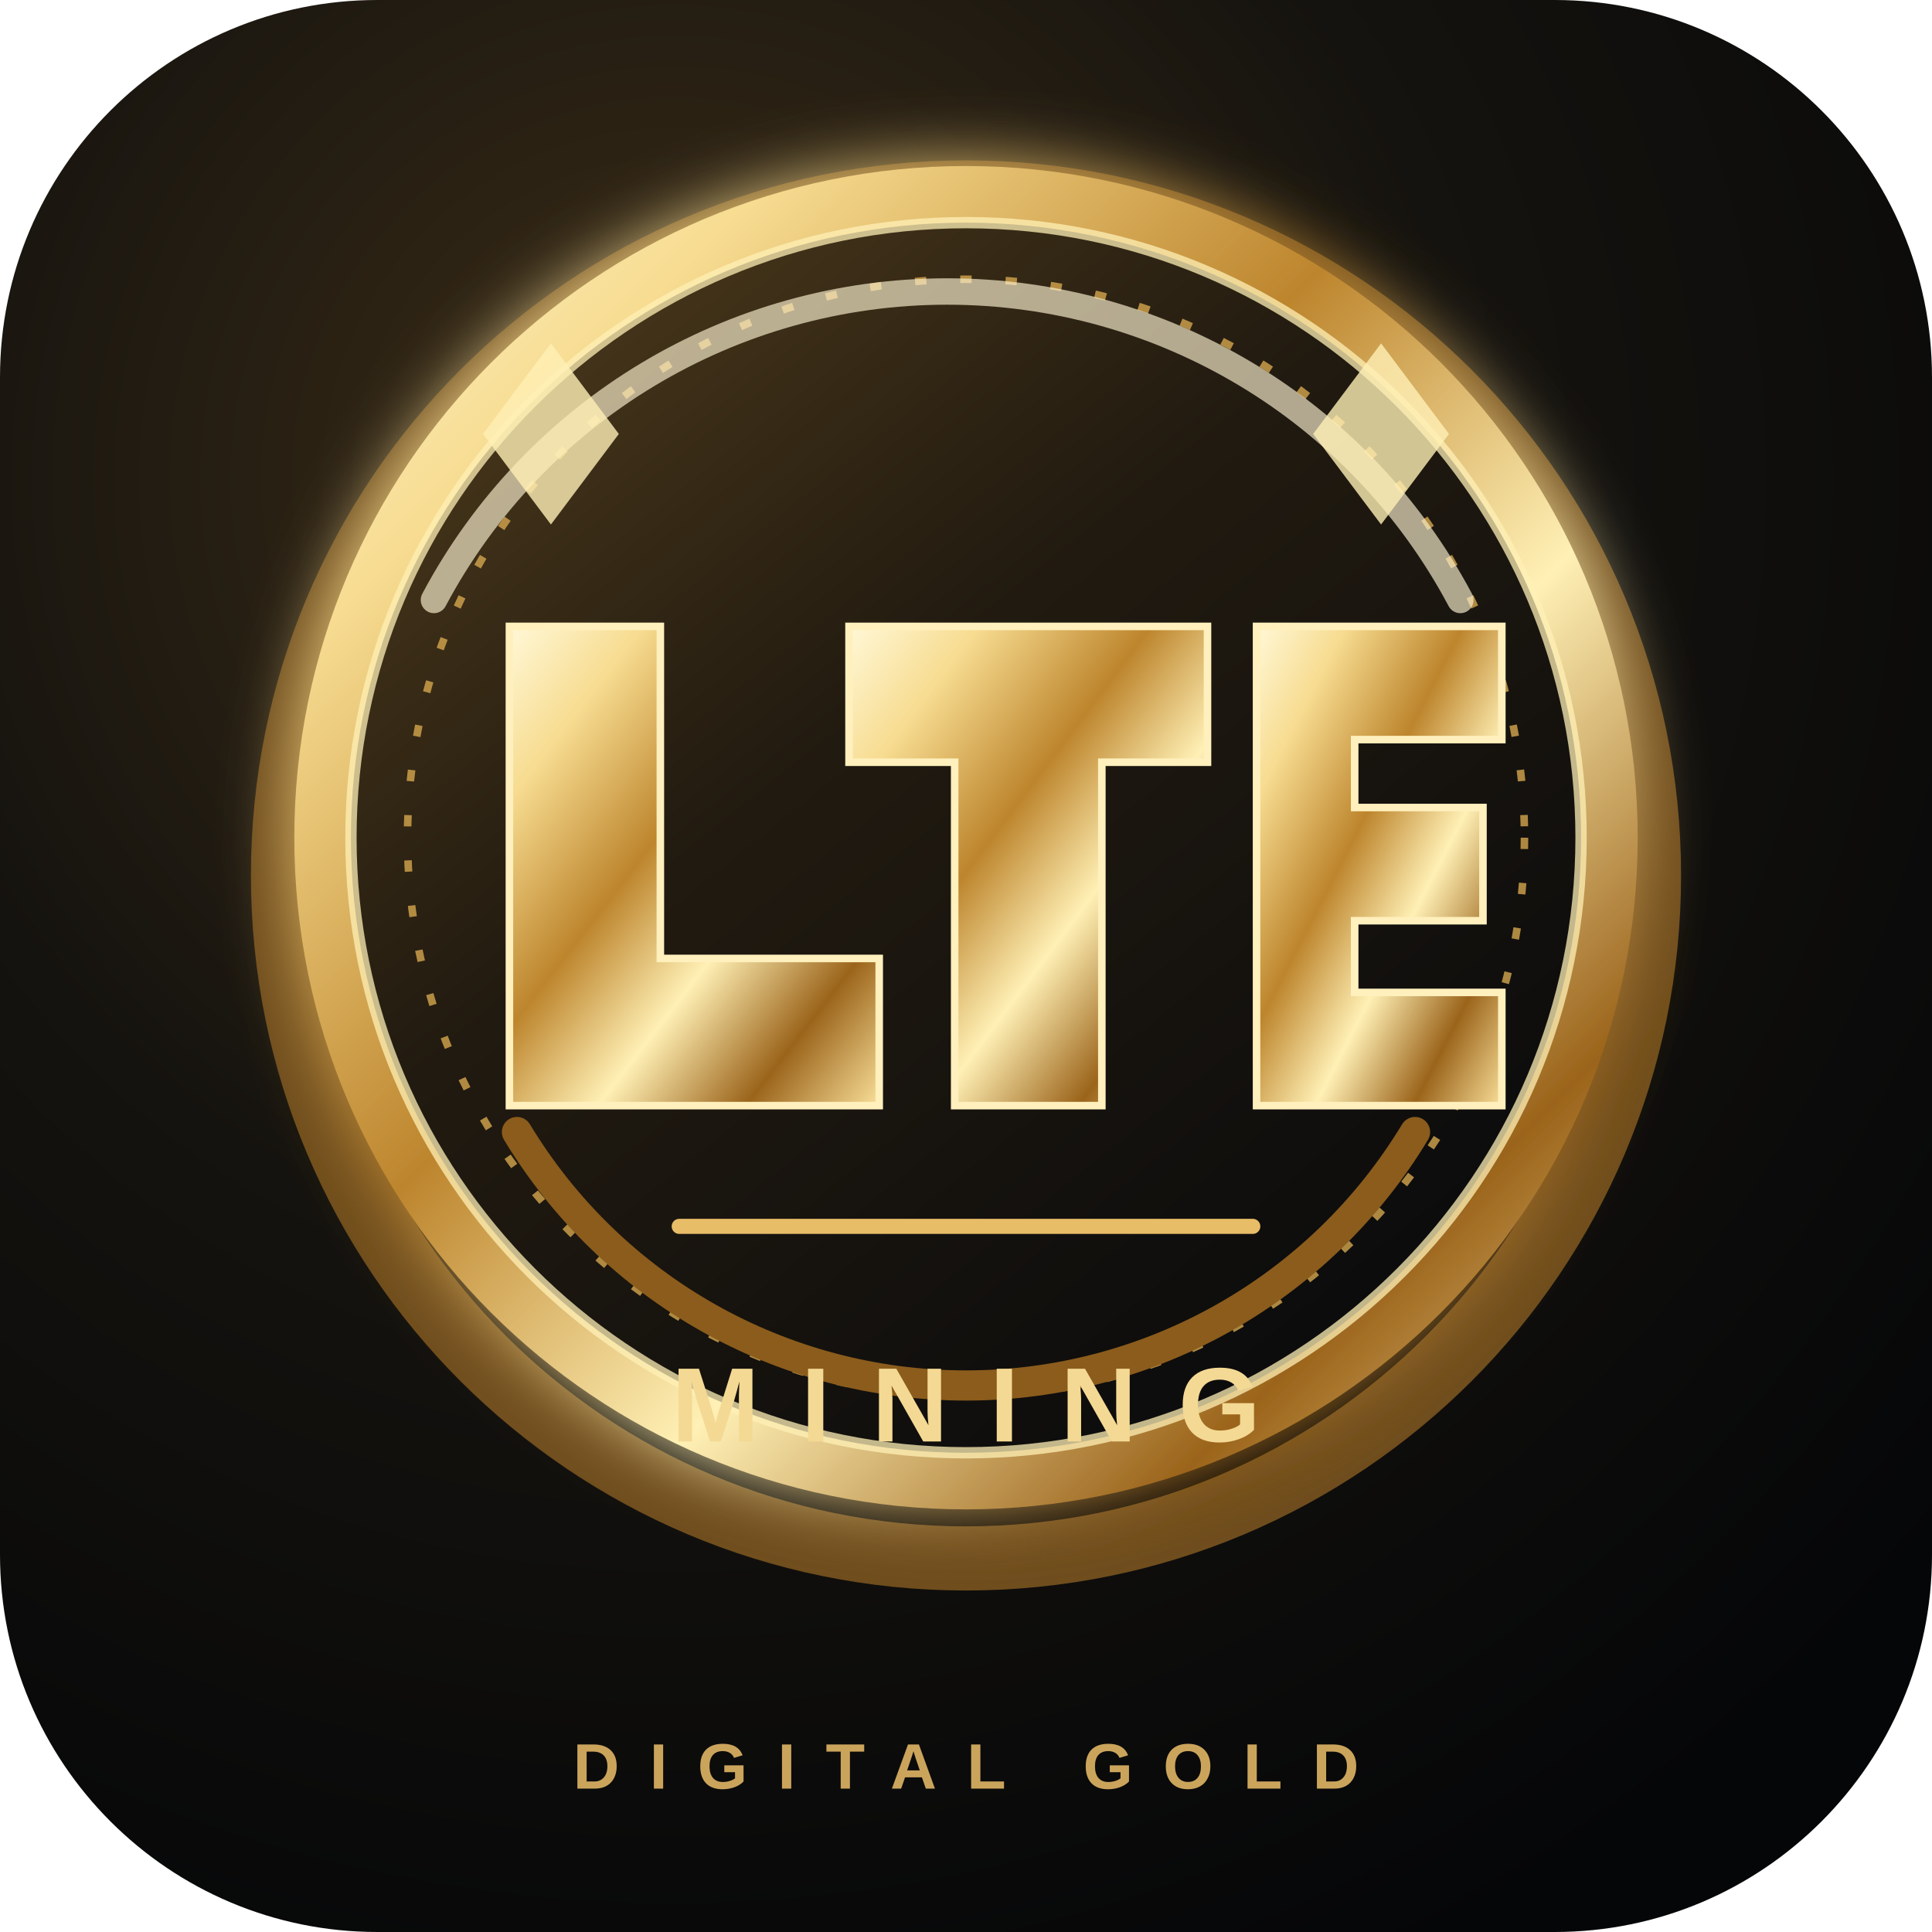
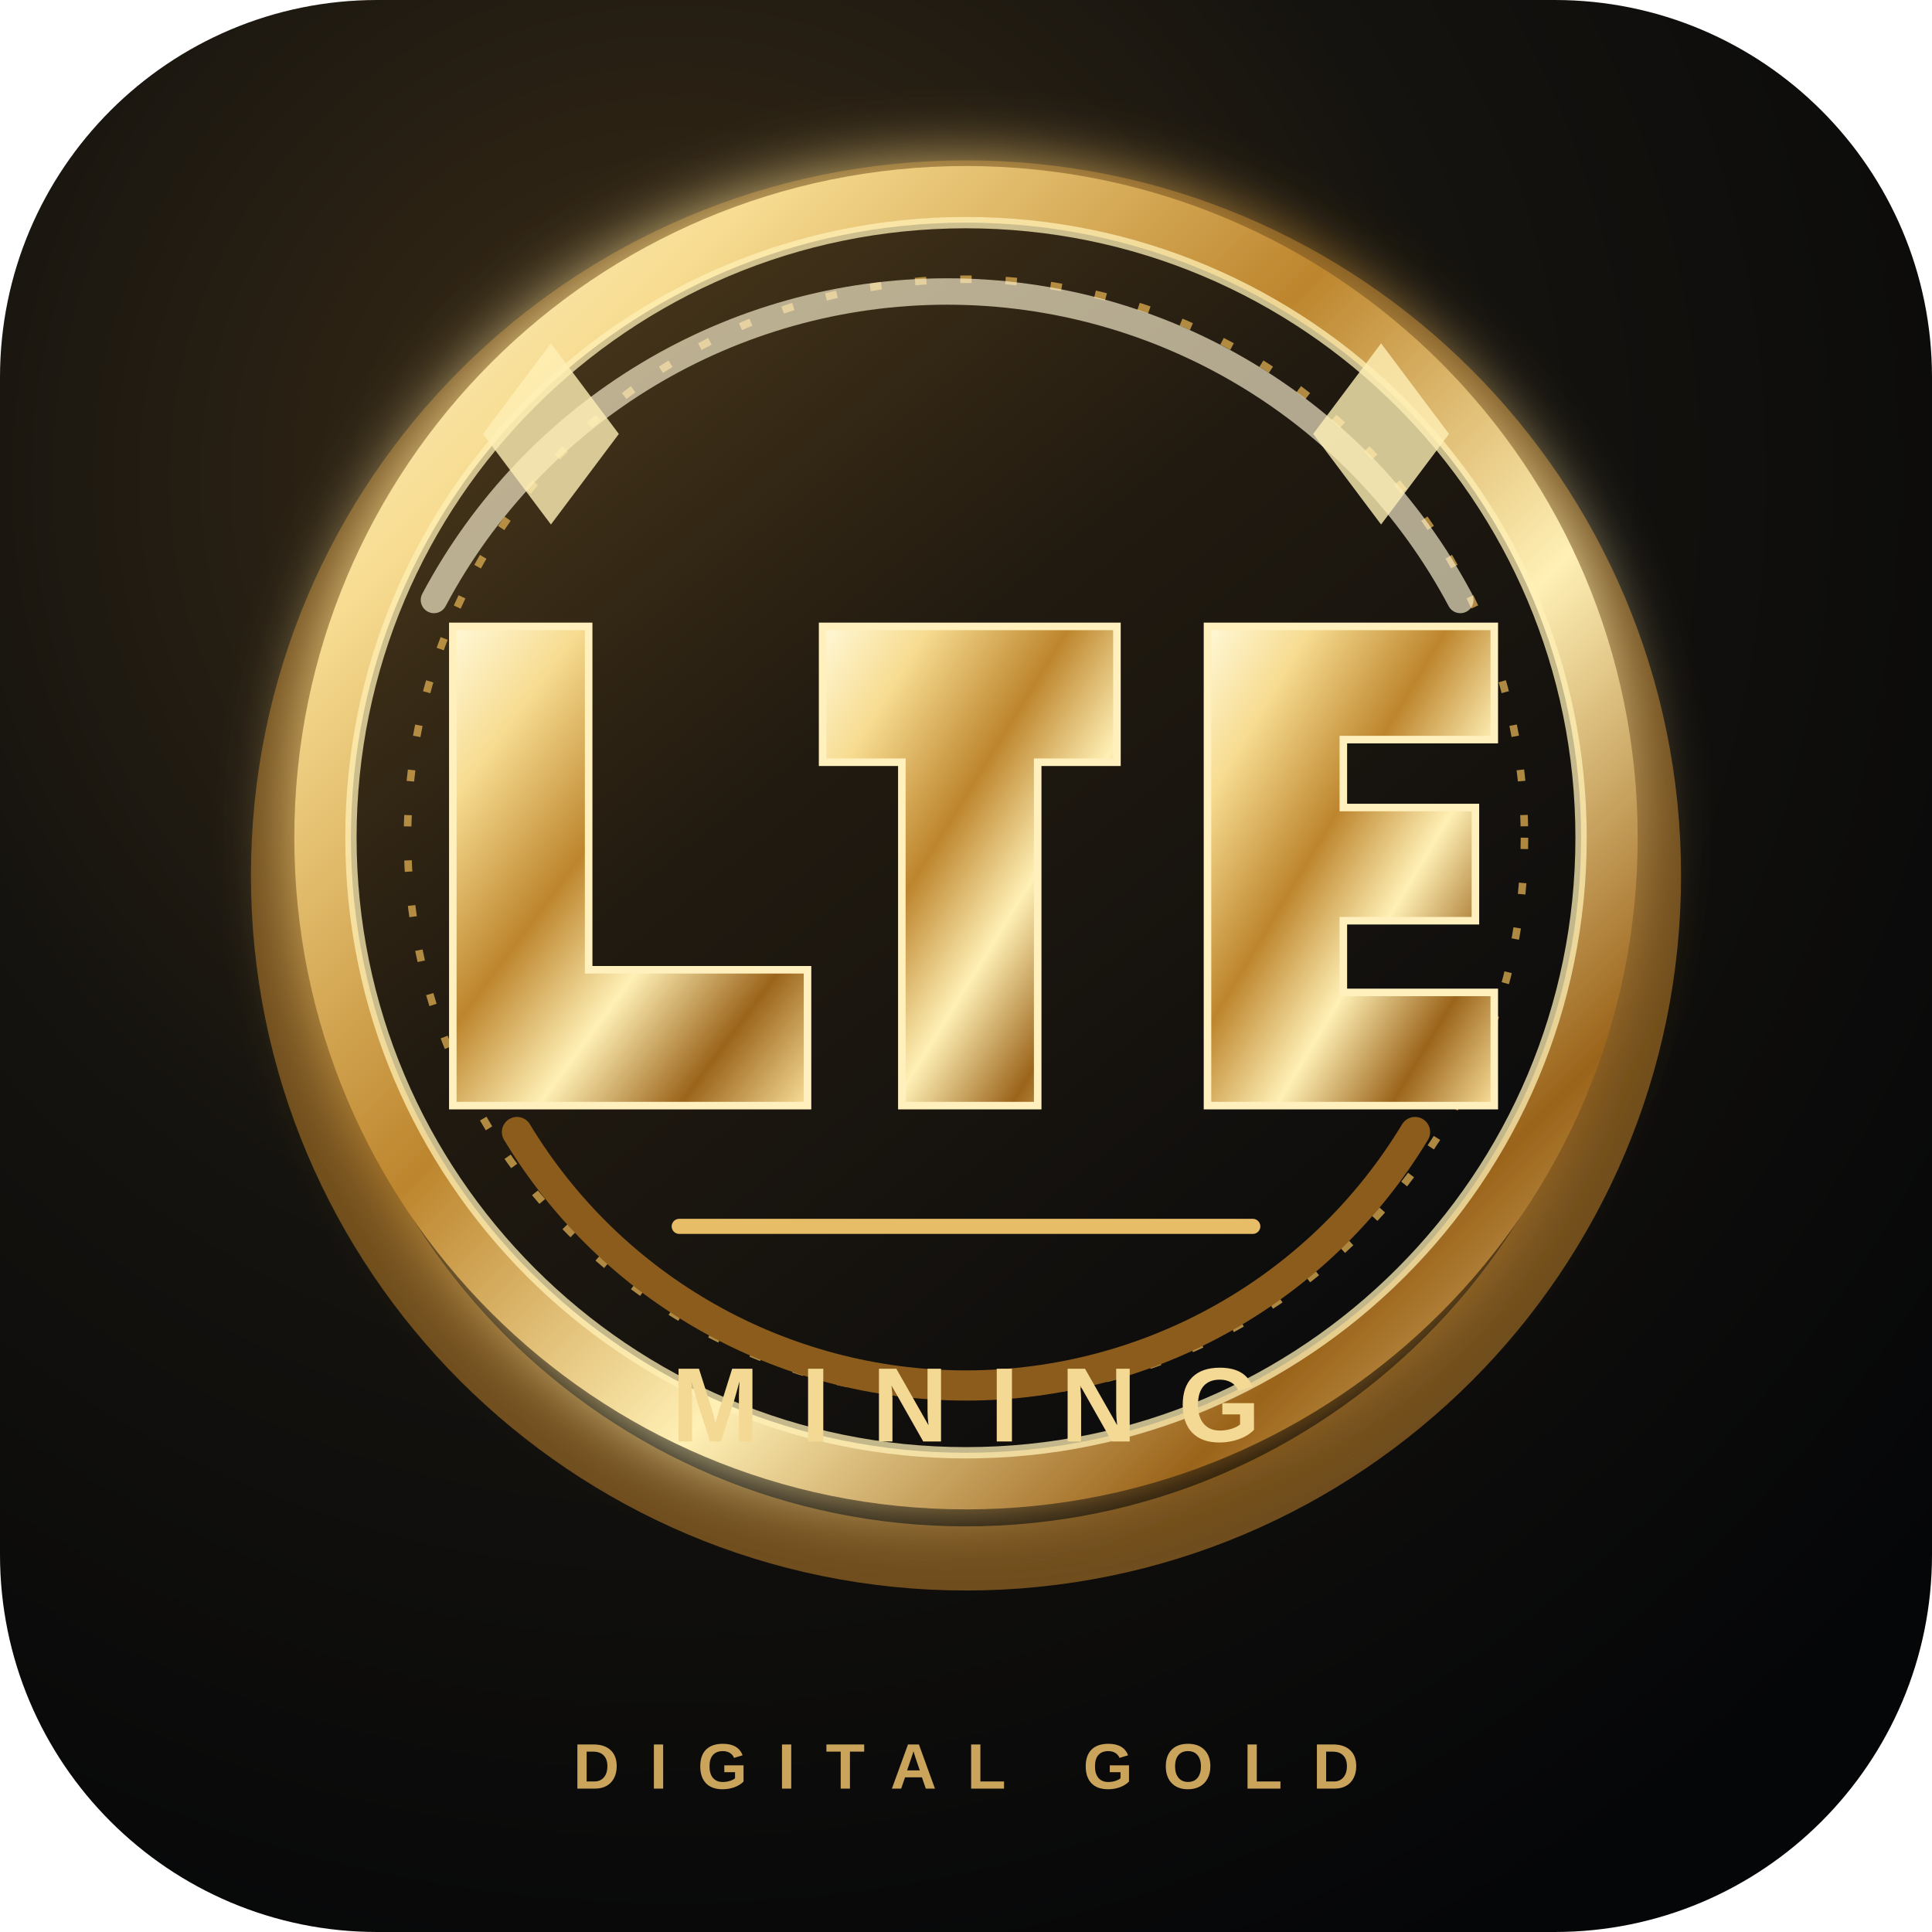
<svg xmlns="http://www.w3.org/2000/svg" viewBox="0 0 512 512">
  <defs>
    <radialGradient id="bg" cx="35%" cy="25%" r="85%">
      <stop stop-color="#3c2d17" />
      <stop offset=".48" stop-color="#15130f" />
      <stop offset="1" stop-color="#050608" />
    </radialGradient>
    <linearGradient id="metal" x1="0" y1="0" x2="1" y2="1">
      <stop stop-color="#fff8d7" />
      <stop offset=".18" stop-color="#f7dc91" />
      <stop offset=".42" stop-color="#bd852d" />
      <stop offset=".62" stop-color="#fff0b5" />
      <stop offset=".82" stop-color="#9b641b" />
      <stop offset="1" stop-color="#f9df99" />
    </linearGradient>
    <linearGradient id="face" x1="0" y1="0" x2=".8" y2="1">
      <stop stop-color="#55401e" />
      <stop offset=".45" stop-color="#211a10" />
      <stop offset="1" stop-color="#090a0c" />
    </linearGradient>
    <filter id="shadow" x="-40%" y="-40%" width="180%" height="180%">
      <feGaussianBlur stdDeviation="9" result="b" />
      <feMerge>
        <feMergeNode in="b" />
        <feMergeNode in="SourceGraphic" />
      </feMerge>
    </filter>
  </defs>
  <rect width="512" height="512" rx="100" fill="url(#bg)" />
  <circle cx="256" cy="232" r="181" fill="#0008" stroke="#6f4d1d" stroke-width="17" />
  <circle cx="256" cy="222" r="178" fill="url(#metal)" filter="url(#shadow)" />
  <circle cx="256" cy="222" r="163" fill="url(#face)" stroke="#fff0b5" stroke-opacity=".75" stroke-width="3" />
  <circle cx="256" cy="222" r="148" fill="none" stroke="#d5a64e" stroke-width="2" stroke-dasharray="3 9" opacity=".8" />
  <path d="M115 159A154 154 0 0 1 387 159" fill="none" stroke="#fff5d2" stroke-width="7" stroke-linecap="round" opacity=".65" />
  <path d="M137 300A139 139 0 0 0 375 300" fill="none" stroke="#8b5c1c" stroke-width="8" stroke-linecap="round" />
-   <path d="M135 166h40v88h58v39h-98z" fill="url(#metal)" stroke="#fff0bd" stroke-width="2" />
-   <path d="M225 166h95v36h-28v91h-39v-91h-28z" fill="url(#metal)" stroke="#fff0bd" stroke-width="2" />
-   <path d="M333 166h65v30h-39v18h34v30h-34v19h39v30h-65z" fill="url(#metal)" stroke="#fff0bd" stroke-width="2" />
+   <path d="M120 166h36v91h58v36h-94z" fill="url(#metal)" stroke="#fff0bd" stroke-width="2" />
+   <path d="M218 166h78v36h-21v91h-36v-91h-21z" fill="url(#metal)" stroke="#fff0bd" stroke-width="2" />
+   <path d="M320 166h76v30h-40v18h35v30h-35v19h40v30h-76z" fill="url(#metal)" stroke="#fff0bd" stroke-width="2" />
  <path d="M128 115l18-24 18 24-18 24zM348 115l18-24 18 24-18 24z" fill="#fff0b5" opacity=".8" />
  <path d="M180 325h152" stroke="#e8bd68" stroke-width="4" stroke-linecap="round" />
  <text x="256" y="382" text-anchor="middle" font-family="Arial,sans-serif" font-size="28" font-weight="900" letter-spacing="11" fill="#f4d994">MINING</text>
  <path d="M90 430h332" stroke="url(#metal)" stroke-width="3" opacity=".65" />
  <text x="256" y="474" text-anchor="middle" font-family="Arial,sans-serif" font-size="17" font-weight="700" letter-spacing="8" fill="#cba45c">DIGITAL GOLD</text>
</svg>
